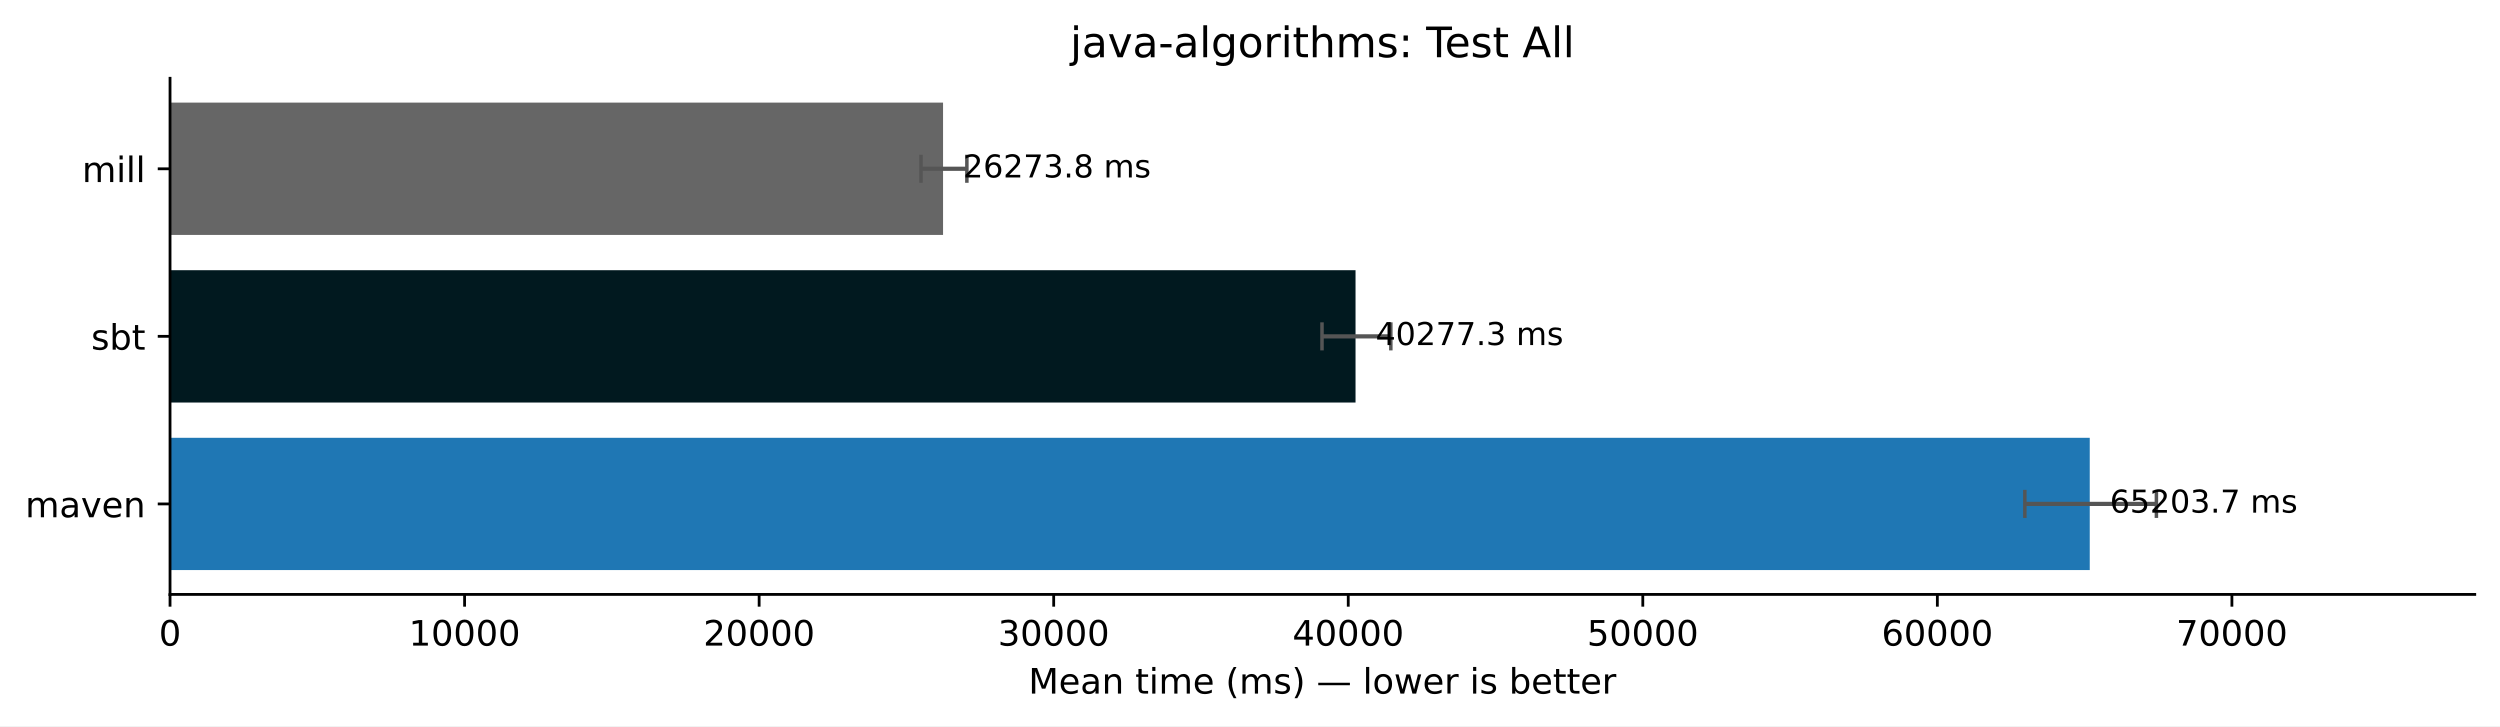
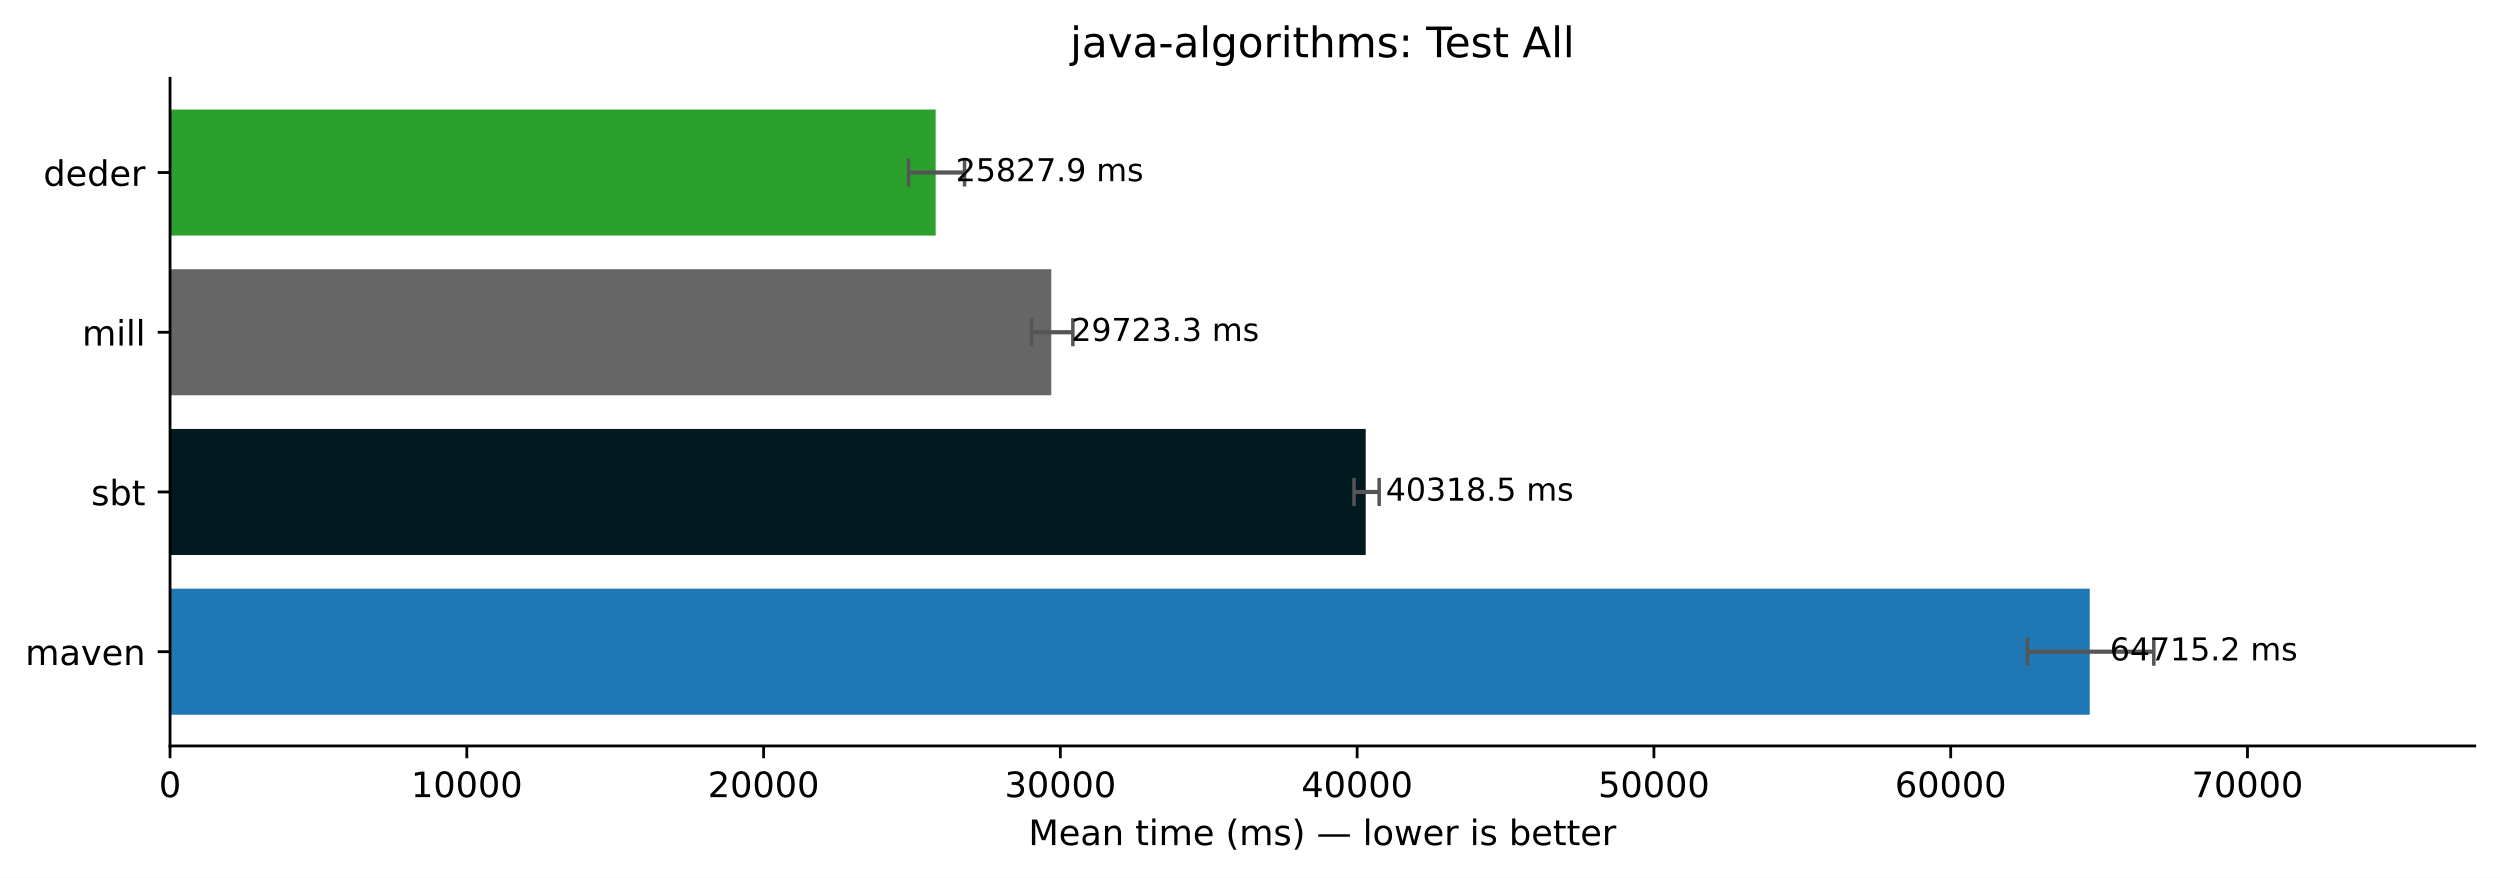
- <svg xmlns="http://www.w3.org/2000/svg" xmlns:xlink="http://www.w3.org/1999/xlink" width="712.788pt" height="207.034pt" viewBox="0 0 712.788 207.034" version="1.1">
+ <svg xmlns="http://www.w3.org/2000/svg" xmlns:xlink="http://www.w3.org/1999/xlink" width="712.788pt" height="250.234pt" viewBox="0 0 712.788 250.234" version="1.1">
  <defs>
    <style type="text/css">*{stroke-linejoin: round; stroke-linecap: butt}</style>
  </defs>
  <g id="figure_1">
    <g id="patch_1">
-       <path d="M 0 207.034  L 712.788 207.034  L 712.788 0  L 0 0  z " style="fill: #ffffff" />
+       <path d="M 0 250.234  L 712.788 250.234  L 712.788 0  L 0 0  z " style="fill: #ffffff" />
    </g>
    <g id="axes_1">
      <g id="patch_2">
-         <path d="M 48.478 169.478  L 705.588 169.478  L 705.588 22.318  L 48.478 22.318  z " style="fill: #ffffff" />
+         <path d="M 48.478 212.678  L 705.588 212.678  L 705.588 22.318  L 48.478 22.318  z " style="fill: #ffffff" />
      </g>
      <g id="patch_3">
-         <path d="M 48.478 162.789  L 596.07 162.789  L 596.07 124.566  L 48.478 124.566  z " clip-path="url(#pd117f812db)" style="fill: #1f77b4; stroke: #ffffff; stroke-width: 0.5; stroke-linejoin: miter" />
+         <path d="M 48.478 204.025  L 596.07 204.025  L 596.07 167.593  L 48.478 167.593  z " clip-path="url(#p3ae61c060e)" style="fill: #1f77b4; stroke: #ffffff; stroke-width: 0.5; stroke-linejoin: miter" />
      </g>
      <g id="patch_4">
-         <path d="M 48.478 115.01  L 386.733 115.01  L 386.733 76.786  L 48.478 76.786  z " clip-path="url(#pd117f812db)" style="fill: #01191f; stroke: #ffffff; stroke-width: 0.5; stroke-linejoin: miter" />
+         <path d="M 48.478 158.485  L 389.636 158.485  L 389.636 122.052  L 48.478 122.052  z " clip-path="url(#p3ae61c060e)" style="fill: #01191f; stroke: #ffffff; stroke-width: 0.5; stroke-linejoin: miter" />
      </g>
      <g id="patch_5">
-         <path d="M 48.478 67.231  L 269.129 67.231  L 269.129 29.007  L 48.478 29.007  z " clip-path="url(#pd117f812db)" style="fill: #666666; stroke: #ffffff; stroke-width: 0.5; stroke-linejoin: miter" />
+         <path d="M 48.478 112.944  L 299.984 112.944  L 299.984 76.512  L 48.478 76.512  z " clip-path="url(#p3ae61c060e)" style="fill: #666666; stroke: #ffffff; stroke-width: 0.5; stroke-linejoin: miter" />
+       </g>
+       <g id="patch_6">
+         <path d="M 48.478 67.403  L 267.023 67.403  L 267.023 30.971  L 48.478 30.971  z " clip-path="url(#p3ae61c060e)" style="fill: #2ca02c; stroke: #ffffff; stroke-width: 0.5; stroke-linejoin: miter" />
      </g>
      <g id="matplotlib.axis_1">
        <g id="xtick_1">
          <g id="line2d_1">
            <defs>
-               <path id="m9b225e14b3" d="M 0 0  L 0 3.5  " style="stroke: #000000; stroke-width: 0.8" />
+               <path id="m2c875710d2" d="M 0 0  L 0 3.5  " style="stroke: #000000; stroke-width: 0.8" />
            </defs>
            <g>
-               <use xlink:href="#m9b225e14b3" x="48.478" y="169.478" style="stroke: #000000; stroke-width: 0.8" />
+               <use xlink:href="#m2c875710d2" x="48.478" y="212.678" style="stroke: #000000; stroke-width: 0.8" />
            </g>
          </g>
          <g id="text_1">
-             <g transform="translate(45.29688 184.0766) scale(0.1 -0.1)">
+             <g transform="translate(45.29688 227.2766) scale(0.1 -0.1)">
              <defs>
                <path id="DejaVuSans-30" d="M 2034 4250  Q 1547 4250 1301 3770  Q 1056 3291 1056 2328  Q 1056 1369 1301 889  Q 1547 409 2034 409  Q 2525 409 2770 889  Q 3016 1369 3016 2328  Q 3016 3291 2770 3770  Q 2525 4250 2034 4250  z M 2034 4750  Q 2819 4750 3233 4129  Q 3647 3509 3647 2328  Q 3647 1150 3233 529  Q 2819 -91 2034 -91  Q 1250 -91 836 529  Q 422 1150 422 2328  Q 422 3509 836 4129  Q 1250 4750 2034 4750  z " transform="scale(0.015625)" />
              </defs>
              <use xlink:href="#DejaVuSans-30" />
            </g>
          </g>
        </g>
        <g id="xtick_2">
          <g id="line2d_2">
            <g>
-               <use xlink:href="#m9b225e14b3" x="132.46" y="169.478" style="stroke: #000000; stroke-width: 0.8" />
+               <use xlink:href="#m2c875710d2" x="133.094" y="212.678" style="stroke: #000000; stroke-width: 0.8" />
            </g>
          </g>
          <g id="text_2">
-             <g transform="translate(116.5535 184.0766) scale(0.1 -0.1)">
+             <g transform="translate(117.1875 227.2766) scale(0.1 -0.1)">
              <defs>
                <path id="DejaVuSans-31" d="M 794 531  L 1825 531  L 1825 4091  L 703 3866  L 703 4441  L 1819 4666  L 2450 4666  L 2450 531  L 3481 531  L 3481 0  L 794 0  L 794 531  z " transform="scale(0.015625)" />
              </defs>
              <use xlink:href="#DejaVuSans-31" />
              <use xlink:href="#DejaVuSans-30" transform="translate(63.62305 0)" />
              <use xlink:href="#DejaVuSans-30" transform="translate(127.2461 0)" />
              <use xlink:href="#DejaVuSans-30" transform="translate(190.8691 0)" />
              <use xlink:href="#DejaVuSans-30" transform="translate(254.4922 0)" />
            </g>
          </g>
        </g>
        <g id="xtick_3">
          <g id="line2d_3">
            <g>
-               <use xlink:href="#m9b225e14b3" x="216.441" y="169.478" style="stroke: #000000; stroke-width: 0.8" />
+               <use xlink:href="#m2c875710d2" x="217.709" y="212.678" style="stroke: #000000; stroke-width: 0.8" />
            </g>
          </g>
          <g id="text_3">
-             <g transform="translate(200.5351 184.0766) scale(0.1 -0.1)">
+             <g transform="translate(201.8031 227.2766) scale(0.1 -0.1)">
              <defs>
                <path id="DejaVuSans-32" d="M 1228 531  L 3431 531  L 3431 0  L 469 0  L 469 531  Q 828 903 1448 1529  Q 2069 2156 2228 2338  Q 2531 2678 2651 2914  Q 2772 3150 2772 3378  Q 2772 3750 2511 3984  Q 2250 4219 1831 4219  Q 1534 4219 1204 4116  Q 875 4013 500 3803  L 500 4441  Q 881 4594 1212 4672  Q 1544 4750 1819 4750  Q 2544 4750 2975 4387  Q 3406 4025 3406 3419  Q 3406 3131 3298 2873  Q 3191 2616 2906 2266  Q 2828 2175 2409 1742  Q 1991 1309 1228 531  z " transform="scale(0.015625)" />
              </defs>
              <use xlink:href="#DejaVuSans-32" />
              <use xlink:href="#DejaVuSans-30" transform="translate(63.62305 0)" />
              <use xlink:href="#DejaVuSans-30" transform="translate(127.2461 0)" />
              <use xlink:href="#DejaVuSans-30" transform="translate(190.8691 0)" />
              <use xlink:href="#DejaVuSans-30" transform="translate(254.4922 0)" />
            </g>
          </g>
        </g>
        <g id="xtick_4">
          <g id="line2d_4">
            <g>
-               <use xlink:href="#m9b225e14b3" x="300.423" y="169.478" style="stroke: #000000; stroke-width: 0.8" />
+               <use xlink:href="#m2c875710d2" x="302.325" y="212.678" style="stroke: #000000; stroke-width: 0.8" />
            </g>
          </g>
          <g id="text_4">
-             <g transform="translate(284.5168 184.0766) scale(0.1 -0.1)">
+             <g transform="translate(286.4188 227.2766) scale(0.1 -0.1)">
              <defs>
                <path id="DejaVuSans-33" d="M 2597 2516  Q 3050 2419 3304 2112  Q 3559 1806 3559 1356  Q 3559 666 3084 287  Q 2609 -91 1734 -91  Q 1441 -91 1130 -33  Q 819 25 488 141  L 488 750  Q 750 597 1062 519  Q 1375 441 1716 441  Q 2309 441 2620 675  Q 2931 909 2931 1356  Q 2931 1769 2642 2001  Q 2353 2234 1838 2234  L 1294 2234  L 1294 2753  L 1863 2753  Q 2328 2753 2575 2939  Q 2822 3125 2822 3475  Q 2822 3834 2567 4026  Q 2313 4219 1838 4219  Q 1578 4219 1281 4162  Q 984 4106 628 3988  L 628 4550  Q 988 4650 1302 4700  Q 1616 4750 1894 4750  Q 2613 4750 3031 4423  Q 3450 4097 3450 3541  Q 3450 3153 3228 2886  Q 3006 2619 2597 2516  z " transform="scale(0.015625)" />
              </defs>
              <use xlink:href="#DejaVuSans-33" />
              <use xlink:href="#DejaVuSans-30" transform="translate(63.62305 0)" />
              <use xlink:href="#DejaVuSans-30" transform="translate(127.2461 0)" />
              <use xlink:href="#DejaVuSans-30" transform="translate(190.8691 0)" />
              <use xlink:href="#DejaVuSans-30" transform="translate(254.4922 0)" />
            </g>
          </g>
        </g>
        <g id="xtick_5">
          <g id="line2d_5">
            <g>
-               <use xlink:href="#m9b225e14b3" x="384.405" y="169.478" style="stroke: #000000; stroke-width: 0.8" />
+               <use xlink:href="#m2c875710d2" x="386.941" y="212.678" style="stroke: #000000; stroke-width: 0.8" />
            </g>
          </g>
          <g id="text_5">
-             <g transform="translate(368.4984 184.0766) scale(0.1 -0.1)">
+             <g transform="translate(371.0344 227.2766) scale(0.1 -0.1)">
              <defs>
                <path id="DejaVuSans-34" d="M 2419 4116  L 825 1625  L 2419 1625  L 2419 4116  z M 2253 4666  L 3047 4666  L 3047 1625  L 3713 1625  L 3713 1100  L 3047 1100  L 3047 0  L 2419 0  L 2419 1100  L 313 1100  L 313 1709  L 2253 4666  z " transform="scale(0.015625)" />
              </defs>
              <use xlink:href="#DejaVuSans-34" />
              <use xlink:href="#DejaVuSans-30" transform="translate(63.62305 0)" />
              <use xlink:href="#DejaVuSans-30" transform="translate(127.2461 0)" />
              <use xlink:href="#DejaVuSans-30" transform="translate(190.8691 0)" />
              <use xlink:href="#DejaVuSans-30" transform="translate(254.4922 0)" />
            </g>
          </g>
        </g>
        <g id="xtick_6">
          <g id="line2d_6">
            <g>
-               <use xlink:href="#m9b225e14b3" x="468.386" y="169.478" style="stroke: #000000; stroke-width: 0.8" />
+               <use xlink:href="#m2c875710d2" x="471.556" y="212.678" style="stroke: #000000; stroke-width: 0.8" />
            </g>
          </g>
          <g id="text_6">
-             <g transform="translate(452.48 184.0766) scale(0.1 -0.1)">
+             <g transform="translate(455.6501 227.2766) scale(0.1 -0.1)">
              <defs>
                <path id="DejaVuSans-35" d="M 691 4666  L 3169 4666  L 3169 4134  L 1269 4134  L 1269 2991  Q 1406 3038 1543 3061  Q 1681 3084 1819 3084  Q 2600 3084 3056 2656  Q 3513 2228 3513 1497  Q 3513 744 3044 326  Q 2575 -91 1722 -91  Q 1428 -91 1123 -41  Q 819 9 494 109  L 494 744  Q 775 591 1075 516  Q 1375 441 1709 441  Q 2250 441 2565 725  Q 2881 1009 2881 1497  Q 2881 1984 2565 2268  Q 2250 2553 1709 2553  Q 1456 2553 1204 2497  Q 953 2441 691 2322  L 691 4666  z " transform="scale(0.015625)" />
              </defs>
              <use xlink:href="#DejaVuSans-35" />
              <use xlink:href="#DejaVuSans-30" transform="translate(63.62305 0)" />
              <use xlink:href="#DejaVuSans-30" transform="translate(127.2461 0)" />
              <use xlink:href="#DejaVuSans-30" transform="translate(190.8691 0)" />
              <use xlink:href="#DejaVuSans-30" transform="translate(254.4922 0)" />
            </g>
          </g>
        </g>
        <g id="xtick_7">
          <g id="line2d_7">
            <g>
-               <use xlink:href="#m9b225e14b3" x="552.368" y="169.478" style="stroke: #000000; stroke-width: 0.8" />
+               <use xlink:href="#m2c875710d2" x="556.172" y="212.678" style="stroke: #000000; stroke-width: 0.8" />
            </g>
          </g>
          <g id="text_7">
-             <g transform="translate(536.4616 184.0766) scale(0.1 -0.1)">
+             <g transform="translate(540.2657 227.2766) scale(0.1 -0.1)">
              <defs>
                <path id="DejaVuSans-36" d="M 2113 2584  Q 1688 2584 1439 2293  Q 1191 2003 1191 1497  Q 1191 994 1439 701  Q 1688 409 2113 409  Q 2538 409 2786 701  Q 3034 994 3034 1497  Q 3034 2003 2786 2293  Q 2538 2584 2113 2584  z M 3366 4563  L 3366 3988  Q 3128 4100 2886 4159  Q 2644 4219 2406 4219  Q 1781 4219 1451 3797  Q 1122 3375 1075 2522  Q 1259 2794 1537 2939  Q 1816 3084 2150 3084  Q 2853 3084 3261 2657  Q 3669 2231 3669 1497  Q 3669 778 3244 343  Q 2819 -91 2113 -91  Q 1303 -91 875 529  Q 447 1150 447 2328  Q 447 3434 972 4092  Q 1497 4750 2381 4750  Q 2619 4750 2861 4703  Q 3103 4656 3366 4563  z " transform="scale(0.015625)" />
              </defs>
              <use xlink:href="#DejaVuSans-36" />
              <use xlink:href="#DejaVuSans-30" transform="translate(63.62305 0)" />
              <use xlink:href="#DejaVuSans-30" transform="translate(127.2461 0)" />
              <use xlink:href="#DejaVuSans-30" transform="translate(190.8691 0)" />
              <use xlink:href="#DejaVuSans-30" transform="translate(254.4922 0)" />
            </g>
          </g>
        </g>
        <g id="xtick_8">
          <g id="line2d_8">
            <g>
-               <use xlink:href="#m9b225e14b3" x="636.35" y="169.478" style="stroke: #000000; stroke-width: 0.8" />
+               <use xlink:href="#m2c875710d2" x="640.788" y="212.678" style="stroke: #000000; stroke-width: 0.8" />
            </g>
          </g>
          <g id="text_8">
-             <g transform="translate(620.4433 184.0766) scale(0.1 -0.1)">
+             <g transform="translate(624.8813 227.2766) scale(0.1 -0.1)">
              <defs>
                <path id="DejaVuSans-37" d="M 525 4666  L 3525 4666  L 3525 4397  L 1831 0  L 1172 0  L 2766 4134  L 525 4134  L 525 4666  z " transform="scale(0.015625)" />
              </defs>
              <use xlink:href="#DejaVuSans-37" />
              <use xlink:href="#DejaVuSans-30" transform="translate(63.62305 0)" />
              <use xlink:href="#DejaVuSans-30" transform="translate(127.2461 0)" />
              <use xlink:href="#DejaVuSans-30" transform="translate(190.8691 0)" />
              <use xlink:href="#DejaVuSans-30" transform="translate(254.4922 0)" />
            </g>
          </g>
        </g>
        <g id="text_9">
-           <g transform="translate(293.2362 197.7547) scale(0.1 -0.1)">
+           <g transform="translate(293.2362 240.9547) scale(0.1 -0.1)">
            <defs>
              <path id="DejaVuSans-4d" d="M 628 4666  L 1569 4666  L 2759 1491  L 3956 4666  L 4897 4666  L 4897 0  L 4281 0  L 4281 4097  L 3078 897  L 2444 897  L 1241 4097  L 1241 0  L 628 0  L 628 4666  z " transform="scale(0.015625)" />
              <path id="DejaVuSans-65" d="M 3597 1894  L 3597 1613  L 953 1613  Q 991 1019 1311 708  Q 1631 397 2203 397  Q 2534 397 2845 478  Q 3156 559 3463 722  L 3463 178  Q 3153 47 2828 -22  Q 2503 -91 2169 -91  Q 1331 -91 842 396  Q 353 884 353 1716  Q 353 2575 817 3079  Q 1281 3584 2069 3584  Q 2775 3584 3186 3129  Q 3597 2675 3597 1894  z M 3022 2063  Q 3016 2534 2758 2815  Q 2500 3097 2075 3097  Q 1594 3097 1305 2825  Q 1016 2553 972 2059  L 3022 2063  z " transform="scale(0.015625)" />
              <path id="DejaVuSans-61" d="M 2194 1759  Q 1497 1759 1228 1600  Q 959 1441 959 1056  Q 959 750 1161 570  Q 1363 391 1709 391  Q 2188 391 2477 730  Q 2766 1069 2766 1631  L 2766 1759  L 2194 1759  z M 3341 1997  L 3341 0  L 2766 0  L 2766 531  Q 2569 213 2275 61  Q 1981 -91 1556 -91  Q 1019 -91 701 211  Q 384 513 384 1019  Q 384 1609 779 1909  Q 1175 2209 1959 2209  L 2766 2209  L 2766 2266  Q 2766 2663 2505 2880  Q 2244 3097 1772 3097  Q 1472 3097 1187 3025  Q 903 2953 641 2809  L 641 3341  Q 956 3463 1253 3523  Q 1550 3584 1831 3584  Q 2591 3584 2966 3190  Q 3341 2797 3341 1997  z " transform="scale(0.015625)" />
              <path id="DejaVuSans-6e" d="M 3513 2113  L 3513 0  L 2938 0  L 2938 2094  Q 2938 2591 2744 2837  Q 2550 3084 2163 3084  Q 1697 3084 1428 2787  Q 1159 2491 1159 1978  L 1159 0  L 581 0  L 581 3500  L 1159 3500  L 1159 2956  Q 1366 3272 1645 3428  Q 1925 3584 2291 3584  Q 2894 3584 3203 3211  Q 3513 2838 3513 2113  z " transform="scale(0.015625)" />
              <path id="DejaVuSans-20" transform="scale(0.015625)" />
              <path id="DejaVuSans-74" d="M 1172 4494  L 1172 3500  L 2356 3500  L 2356 3053  L 1172 3053  L 1172 1153  Q 1172 725 1289 603  Q 1406 481 1766 481  L 2356 481  L 2356 0  L 1766 0  Q 1100 0 847 248  Q 594 497 594 1153  L 594 3053  L 172 3053  L 172 3500  L 594 3500  L 594 4494  L 1172 4494  z " transform="scale(0.015625)" />
              <path id="DejaVuSans-69" d="M 603 3500  L 1178 3500  L 1178 0  L 603 0  L 603 3500  z M 603 4863  L 1178 4863  L 1178 4134  L 603 4134  L 603 4863  z " transform="scale(0.015625)" />
              <path id="DejaVuSans-6d" d="M 3328 2828  Q 3544 3216 3844 3400  Q 4144 3584 4550 3584  Q 5097 3584 5394 3201  Q 5691 2819 5691 2113  L 5691 0  L 5113 0  L 5113 2094  Q 5113 2597 4934 2840  Q 4756 3084 4391 3084  Q 3944 3084 3684 2787  Q 3425 2491 3425 1978  L 3425 0  L 2847 0  L 2847 2094  Q 2847 2600 2669 2842  Q 2491 3084 2119 3084  Q 1678 3084 1418 2786  Q 1159 2488 1159 1978  L 1159 0  L 581 0  L 581 3500  L 1159 3500  L 1159 2956  Q 1356 3278 1631 3431  Q 1906 3584 2284 3584  Q 2666 3584 2933 3390  Q 3200 3197 3328 2828  z " transform="scale(0.015625)" />
              <path id="DejaVuSans-28" d="M 1984 4856  Q 1566 4138 1362 3434  Q 1159 2731 1159 2009  Q 1159 1288 1364 580  Q 1569 -128 1984 -844  L 1484 -844  Q 1016 -109 783 600  Q 550 1309 550 2009  Q 550 2706 781 3412  Q 1013 4119 1484 4856  L 1984 4856  z " transform="scale(0.015625)" />
              <path id="DejaVuSans-73" d="M 2834 3397  L 2834 2853  Q 2591 2978 2328 3040  Q 2066 3103 1784 3103  Q 1356 3103 1142 2972  Q 928 2841 928 2578  Q 928 2378 1081 2264  Q 1234 2150 1697 2047  L 1894 2003  Q 2506 1872 2764 1633  Q 3022 1394 3022 966  Q 3022 478 2636 193  Q 2250 -91 1575 -91  Q 1294 -91 989 -36  Q 684 19 347 128  L 347 722  Q 666 556 975 473  Q 1284 391 1588 391  Q 1994 391 2212 530  Q 2431 669 2431 922  Q 2431 1156 2273 1281  Q 2116 1406 1581 1522  L 1381 1569  Q 847 1681 609 1914  Q 372 2147 372 2553  Q 372 3047 722 3315  Q 1072 3584 1716 3584  Q 2034 3584 2315 3537  Q 2597 3491 2834 3397  z " transform="scale(0.015625)" />
              <path id="DejaVuSans-29" d="M 513 4856  L 1013 4856  Q 1481 4119 1714 3412  Q 1947 2706 1947 2009  Q 1947 1309 1714 600  Q 1481 -109 1013 -844  L 513 -844  Q 928 -128 1133 580  Q 1338 1288 1338 2009  Q 1338 2731 1133 3434  Q 928 4138 513 4856  z " transform="scale(0.015625)" />
              <path id="DejaVuSans-2014" d="M 313 1978  L 6088 1978  L 6088 1528  L 313 1528  L 313 1978  z " transform="scale(0.015625)" />
              <path id="DejaVuSans-6c" d="M 603 4863  L 1178 4863  L 1178 0  L 603 0  L 603 4863  z " transform="scale(0.015625)" />
              <path id="DejaVuSans-6f" d="M 1959 3097  Q 1497 3097 1228 2736  Q 959 2375 959 1747  Q 959 1119 1226 758  Q 1494 397 1959 397  Q 2419 397 2687 759  Q 2956 1122 2956 1747  Q 2956 2369 2687 2733  Q 2419 3097 1959 3097  z M 1959 3584  Q 2709 3584 3137 3096  Q 3566 2609 3566 1747  Q 3566 888 3137 398  Q 2709 -91 1959 -91  Q 1206 -91 779 398  Q 353 888 353 1747  Q 353 2609 779 3096  Q 1206 3584 1959 3584  z " transform="scale(0.015625)" />
              <path id="DejaVuSans-77" d="M 269 3500  L 844 3500  L 1563 769  L 2278 3500  L 2956 3500  L 3675 769  L 4391 3500  L 4966 3500  L 4050 0  L 3372 0  L 2619 2869  L 1863 0  L 1184 0  L 269 3500  z " transform="scale(0.015625)" />
              <path id="DejaVuSans-72" d="M 2631 2963  Q 2534 3019 2420 3045  Q 2306 3072 2169 3072  Q 1681 3072 1420 2755  Q 1159 2438 1159 1844  L 1159 0  L 581 0  L 581 3500  L 1159 3500  L 1159 2956  Q 1341 3275 1631 3429  Q 1922 3584 2338 3584  Q 2397 3584 2469 3576  Q 2541 3569 2628 3553  L 2631 2963  z " transform="scale(0.015625)" />
              <path id="DejaVuSans-62" d="M 3116 1747  Q 3116 2381 2855 2742  Q 2594 3103 2138 3103  Q 1681 3103 1420 2742  Q 1159 2381 1159 1747  Q 1159 1113 1420 752  Q 1681 391 2138 391  Q 2594 391 2855 752  Q 3116 1113 3116 1747  z M 1159 2969  Q 1341 3281 1617 3432  Q 1894 3584 2278 3584  Q 2916 3584 3314 3078  Q 3713 2572 3713 1747  Q 3713 922 3314 415  Q 2916 -91 2278 -91  Q 1894 -91 1617 61  Q 1341 213 1159 525  L 1159 0  L 581 0  L 581 4863  L 1159 4863  L 1159 2969  z " transform="scale(0.015625)" />
            </defs>
            <use xlink:href="#DejaVuSans-4d" />
            <use xlink:href="#DejaVuSans-65" transform="translate(86.2793 0)" />
            <use xlink:href="#DejaVuSans-61" transform="translate(147.8027 0)" />
            <use xlink:href="#DejaVuSans-6e" transform="translate(209.082 0)" />
            <use xlink:href="#DejaVuSans-20" transform="translate(272.4609 0)" />
            <use xlink:href="#DejaVuSans-74" transform="translate(304.248 0)" />
            <use xlink:href="#DejaVuSans-69" transform="translate(343.457 0)" />
            <use xlink:href="#DejaVuSans-6d" transform="translate(371.2402 0)" />
            <use xlink:href="#DejaVuSans-65" transform="translate(468.6523 0)" />
            <use xlink:href="#DejaVuSans-20" transform="translate(530.1758 0)" />
            <use xlink:href="#DejaVuSans-28" transform="translate(561.9629 0)" />
            <use xlink:href="#DejaVuSans-6d" transform="translate(600.9766 0)" />
            <use xlink:href="#DejaVuSans-73" transform="translate(698.3887 0)" />
            <use xlink:href="#DejaVuSans-29" transform="translate(750.4883 0)" />
            <use xlink:href="#DejaVuSans-20" transform="translate(789.502 0)" />
            <use xlink:href="#DejaVuSans-2014" transform="translate(821.2891 0)" />
            <use xlink:href="#DejaVuSans-20" transform="translate(921.2891 0)" />
            <use xlink:href="#DejaVuSans-6c" transform="translate(953.0762 0)" />
            <use xlink:href="#DejaVuSans-6f" transform="translate(980.8594 0)" />
            <use xlink:href="#DejaVuSans-77" transform="translate(1042.041 0)" />
            <use xlink:href="#DejaVuSans-65" transform="translate(1123.828 0)" />
            <use xlink:href="#DejaVuSans-72" transform="translate(1185.352 0)" />
            <use xlink:href="#DejaVuSans-20" transform="translate(1226.465 0)" />
            <use xlink:href="#DejaVuSans-69" transform="translate(1258.252 0)" />
            <use xlink:href="#DejaVuSans-73" transform="translate(1286.035 0)" />
            <use xlink:href="#DejaVuSans-20" transform="translate(1338.135 0)" />
            <use xlink:href="#DejaVuSans-62" transform="translate(1369.922 0)" />
            <use xlink:href="#DejaVuSans-65" transform="translate(1433.398 0)" />
            <use xlink:href="#DejaVuSans-74" transform="translate(1494.922 0)" />
            <use xlink:href="#DejaVuSans-74" transform="translate(1534.131 0)" />
            <use xlink:href="#DejaVuSans-65" transform="translate(1573.34 0)" />
            <use xlink:href="#DejaVuSans-72" transform="translate(1634.863 0)" />
          </g>
        </g>
      </g>
      <g id="matplotlib.axis_2">
        <g id="ytick_1">
          <g id="line2d_9">
            <defs>
-               <path id="m02eed9beb2" d="M 0 0  L -3.5 0  " style="stroke: #000000; stroke-width: 0.8" />
+               <path id="mc99d37d5e5" d="M 0 0  L -3.5 0  " style="stroke: #000000; stroke-width: 0.8" />
            </defs>
            <g>
-               <use xlink:href="#m02eed9beb2" x="48.478" y="143.677" style="stroke: #000000; stroke-width: 0.8" />
+               <use xlink:href="#mc99d37d5e5" x="48.478" y="185.809" style="stroke: #000000; stroke-width: 0.8" />
            </g>
          </g>
          <g id="text_10">
-             <g transform="translate(7.2 147.4766) scale(0.1 -0.1)">
+             <g transform="translate(7.2 189.6083) scale(0.1 -0.1)">
              <defs>
                <path id="DejaVuSans-76" d="M 191 3500  L 800 3500  L 1894 563  L 2988 3500  L 3597 3500  L 2284 0  L 1503 0  L 191 3500  z " transform="scale(0.015625)" />
              </defs>
              <use xlink:href="#DejaVuSans-6d" />
              <use xlink:href="#DejaVuSans-61" transform="translate(97.41211 0)" />
              <use xlink:href="#DejaVuSans-76" transform="translate(158.6914 0)" />
              <use xlink:href="#DejaVuSans-65" transform="translate(217.8711 0)" />
              <use xlink:href="#DejaVuSans-6e" transform="translate(279.3945 0)" />
            </g>
          </g>
        </g>
        <g id="ytick_2">
          <g id="line2d_10">
            <g>
-               <use xlink:href="#m02eed9beb2" x="48.478" y="95.898" style="stroke: #000000; stroke-width: 0.8" />
+               <use xlink:href="#mc99d37d5e5" x="48.478" y="140.268" style="stroke: #000000; stroke-width: 0.8" />
            </g>
          </g>
          <g id="text_11">
-             <g transform="translate(26 99.69734) scale(0.1 -0.1)">
+             <g transform="translate(26 144.0677) scale(0.1 -0.1)">
              <use xlink:href="#DejaVuSans-73" />
              <use xlink:href="#DejaVuSans-62" transform="translate(52.09961 0)" />
              <use xlink:href="#DejaVuSans-74" transform="translate(115.5762 0)" />
            </g>
          </g>
        </g>
        <g id="ytick_3">
          <g id="line2d_11">
            <g>
-               <use xlink:href="#m02eed9beb2" x="48.478" y="48.119" style="stroke: #000000; stroke-width: 0.8" />
+               <use xlink:href="#mc99d37d5e5" x="48.478" y="94.728" style="stroke: #000000; stroke-width: 0.8" />
            </g>
          </g>
          <g id="text_12">
-             <g transform="translate(23.40312 51.91812) scale(0.1 -0.1)">
+             <g transform="translate(23.40312 98.52701) scale(0.1 -0.1)">
              <use xlink:href="#DejaVuSans-6d" />
              <use xlink:href="#DejaVuSans-69" transform="translate(97.41211 0)" />
              <use xlink:href="#DejaVuSans-6c" transform="translate(125.1953 0)" />
              <use xlink:href="#DejaVuSans-6c" transform="translate(152.9785 0)" />
            </g>
          </g>
        </g>
+         <g id="ytick_4">
+           <g id="line2d_12">
+             <g>
+               <use xlink:href="#mc99d37d5e5" x="48.478" y="49.187" style="stroke: #000000; stroke-width: 0.8" />
+             </g>
+           </g>
+           <g id="text_13">
+             <g transform="translate(12.36406 52.98634) scale(0.1 -0.1)">
+               <defs>
+                 <path id="DejaVuSans-64" d="M 2906 2969  L 2906 4863  L 3481 4863  L 3481 0  L 2906 0  L 2906 525  Q 2725 213 2448 61  Q 2172 -91 1784 -91  Q 1150 -91 751 415  Q 353 922 353 1747  Q 353 2572 751 3078  Q 1150 3584 1784 3584  Q 2172 3584 2448 3432  Q 2725 3281 2906 2969  z M 947 1747  Q 947 1113 1208 752  Q 1469 391 1925 391  Q 2381 391 2643 752  Q 2906 1113 2906 1747  Q 2906 2381 2643 2742  Q 2381 3103 1925 3103  Q 1469 3103 1208 2742  Q 947 2381 947 1747  z " transform="scale(0.015625)" />
+               </defs>
+               <use xlink:href="#DejaVuSans-64" />
+               <use xlink:href="#DejaVuSans-65" transform="translate(63.47656 0)" />
+               <use xlink:href="#DejaVuSans-64" transform="translate(125 0)" />
+               <use xlink:href="#DejaVuSans-65" transform="translate(188.4766 0)" />
+               <use xlink:href="#DejaVuSans-72" transform="translate(250 0)" />
+             </g>
+           </g>
+         </g>
      </g>
      <g id="LineCollection_1">
-         <path d="M 577.317 143.677  L 614.823 143.677  " clip-path="url(#pd117f812db)" style="fill: none; stroke: #555555; stroke-width: 1.2" />
-         <path d="M 376.921 95.898  L 396.545 95.898  " clip-path="url(#pd117f812db)" style="fill: none; stroke: #555555; stroke-width: 1.2" />
-         <path d="M 262.588 48.119  L 275.67 48.119  " clip-path="url(#pd117f812db)" style="fill: none; stroke: #555555; stroke-width: 1.2" />
-       </g>
-       <g id="line2d_12">
+         <path d="M 578.061 185.809  L 614.079 185.809  " clip-path="url(#p3ae61c060e)" style="fill: none; stroke: #555555; stroke-width: 1.2" />
+         <path d="M 386.052 140.268  L 393.22 140.268  " clip-path="url(#p3ae61c060e)" style="fill: none; stroke: #555555; stroke-width: 1.2" />
+         <path d="M 294.08 94.728  L 305.888 94.728  " clip-path="url(#p3ae61c060e)" style="fill: none; stroke: #555555; stroke-width: 1.2" />
+         <path d="M 259.042 49.187  L 275.004 49.187  " clip-path="url(#p3ae61c060e)" style="fill: none; stroke: #555555; stroke-width: 1.2" />
+       </g>
+       <g id="line2d_13">
        <defs>
-           <path id="m4c3221b133" d="M 0 4  L 0 -4  " style="stroke: #555555" />
+           <path id="m9442686610" d="M 0 4  L 0 -4  " style="stroke: #555555" />
        </defs>
-         <g clip-path="url(#pd117f812db)">
-           <use xlink:href="#m4c3221b133" x="577.317" y="143.677" style="fill: #1f77b4; stroke: #555555" />
-           <use xlink:href="#m4c3221b133" x="376.921" y="95.898" style="fill: #1f77b4; stroke: #555555" />
-           <use xlink:href="#m4c3221b133" x="262.588" y="48.119" style="fill: #1f77b4; stroke: #555555" />
-         </g>
-       </g>
-       <g id="line2d_13">
-         <g clip-path="url(#pd117f812db)">
-           <use xlink:href="#m4c3221b133" x="614.823" y="143.677" style="fill: #1f77b4; stroke: #555555" />
-           <use xlink:href="#m4c3221b133" x="396.545" y="95.898" style="fill: #1f77b4; stroke: #555555" />
-           <use xlink:href="#m4c3221b133" x="275.67" y="48.119" style="fill: #1f77b4; stroke: #555555" />
-         </g>
-       </g>
-       <g id="patch_6">
-         <path d="M 48.478 169.478  L 48.478 22.318  " style="fill: none; stroke: #000000; stroke-width: 0.8; stroke-linejoin: miter; stroke-linecap: square" />
+         <g clip-path="url(#p3ae61c060e)">
+           <use xlink:href="#m9442686610" x="578.061" y="185.809" style="fill: #1f77b4; stroke: #555555" />
+           <use xlink:href="#m9442686610" x="386.052" y="140.268" style="fill: #1f77b4; stroke: #555555" />
+           <use xlink:href="#m9442686610" x="294.08" y="94.728" style="fill: #1f77b4; stroke: #555555" />
+           <use xlink:href="#m9442686610" x="259.042" y="49.187" style="fill: #1f77b4; stroke: #555555" />
+         </g>
+       </g>
+       <g id="line2d_14">
+         <g clip-path="url(#p3ae61c060e)">
+           <use xlink:href="#m9442686610" x="614.079" y="185.809" style="fill: #1f77b4; stroke: #555555" />
+           <use xlink:href="#m9442686610" x="393.22" y="140.268" style="fill: #1f77b4; stroke: #555555" />
+           <use xlink:href="#m9442686610" x="305.888" y="94.728" style="fill: #1f77b4; stroke: #555555" />
+           <use xlink:href="#m9442686610" x="275.004" y="49.187" style="fill: #1f77b4; stroke: #555555" />
+         </g>
      </g>
      <g id="patch_7">
-         <path d="M 48.478 169.478  L 705.588 169.478  " style="fill: none; stroke: #000000; stroke-width: 0.8; stroke-linejoin: miter; stroke-linecap: square" />
-       </g>
-       <g id="text_13">
-         <g transform="translate(601.5457 146.1608) scale(0.09 -0.09)">
+         <path d="M 48.478 212.678  L 48.478 22.318  " style="fill: none; stroke: #000000; stroke-width: 0.8; stroke-linejoin: miter; stroke-linecap: square" />
+       </g>
+       <g id="patch_8">
+         <path d="M 48.478 212.678  L 705.588 212.678  " style="fill: none; stroke: #000000; stroke-width: 0.8; stroke-linejoin: miter; stroke-linecap: square" />
+       </g>
+       <g id="text_14">
+         <g transform="translate(601.5457 188.2926) scale(0.09 -0.09)">
          <defs>
            <path id="DejaVuSans-2e" d="M 684 794  L 1344 794  L 1344 0  L 684 0  L 684 794  z " transform="scale(0.015625)" />
          </defs>
          <use xlink:href="#DejaVuSans-36" />
-           <use xlink:href="#DejaVuSans-35" transform="translate(63.62305 0)" />
-           <use xlink:href="#DejaVuSans-32" transform="translate(127.2461 0)" />
-           <use xlink:href="#DejaVuSans-30" transform="translate(190.8691 0)" />
-           <use xlink:href="#DejaVuSans-33" transform="translate(254.4922 0)" />
+           <use xlink:href="#DejaVuSans-34" transform="translate(63.62305 0)" />
+           <use xlink:href="#DejaVuSans-37" transform="translate(127.2461 0)" />
+           <use xlink:href="#DejaVuSans-31" transform="translate(190.8691 0)" />
+           <use xlink:href="#DejaVuSans-35" transform="translate(254.4922 0)" />
          <use xlink:href="#DejaVuSans-2e" transform="translate(318.1152 0)" />
-           <use xlink:href="#DejaVuSans-37" transform="translate(349.9023 0)" />
+           <use xlink:href="#DejaVuSans-32" transform="translate(349.9023 0)" />
          <use xlink:href="#DejaVuSans-20" transform="translate(413.5254 0)" />
          <use xlink:href="#DejaVuSans-6d" transform="translate(445.3125 0)" />
          <use xlink:href="#DejaVuSans-73" transform="translate(542.7246 0)" />
        </g>
      </g>
-       <g id="text_14">
-         <g transform="translate(392.209 98.38156) scale(0.09 -0.09)">
+       <g id="text_15">
+         <g transform="translate(395.112 142.7519) scale(0.09 -0.09)">
+           <defs>
+             <path id="DejaVuSans-38" d="M 2034 2216  Q 1584 2216 1326 1975  Q 1069 1734 1069 1313  Q 1069 891 1326 650  Q 1584 409 2034 409  Q 2484 409 2743 651  Q 3003 894 3003 1313  Q 3003 1734 2745 1975  Q 2488 2216 2034 2216  z M 1403 2484  Q 997 2584 770 2862  Q 544 3141 544 3541  Q 544 4100 942 4425  Q 1341 4750 2034 4750  Q 2731 4750 3128 4425  Q 3525 4100 3525 3541  Q 3525 3141 3298 2862  Q 3072 2584 2669 2484  Q 3125 2378 3379 2068  Q 3634 1759 3634 1313  Q 3634 634 3220 271  Q 2806 -91 2034 -91  Q 1263 -91 848 271  Q 434 634 434 1313  Q 434 1759 690 2068  Q 947 2378 1403 2484  z M 1172 3481  Q 1172 3119 1398 2916  Q 1625 2713 2034 2713  Q 2441 2713 2670 2916  Q 2900 3119 2900 3481  Q 2900 3844 2670 4047  Q 2441 4250 2034 4250  Q 1625 4250 1398 4047  Q 1172 3844 1172 3481  z " transform="scale(0.015625)" />
+           </defs>
          <use xlink:href="#DejaVuSans-34" />
          <use xlink:href="#DejaVuSans-30" transform="translate(63.62305 0)" />
-           <use xlink:href="#DejaVuSans-32" transform="translate(127.2461 0)" />
-           <use xlink:href="#DejaVuSans-37" transform="translate(190.8691 0)" />
-           <use xlink:href="#DejaVuSans-37" transform="translate(254.4922 0)" />
+           <use xlink:href="#DejaVuSans-33" transform="translate(127.2461 0)" />
+           <use xlink:href="#DejaVuSans-31" transform="translate(190.8691 0)" />
+           <use xlink:href="#DejaVuSans-38" transform="translate(254.4922 0)" />
+           <use xlink:href="#DejaVuSans-2e" transform="translate(318.1152 0)" />
+           <use xlink:href="#DejaVuSans-35" transform="translate(349.9023 0)" />
+           <use xlink:href="#DejaVuSans-20" transform="translate(413.5254 0)" />
+           <use xlink:href="#DejaVuSans-6d" transform="translate(445.3125 0)" />
+           <use xlink:href="#DejaVuSans-73" transform="translate(542.7246 0)" />
+         </g>
+       </g>
+       <g id="text_16">
+         <g transform="translate(305.4599 97.21123) scale(0.09 -0.09)">
+           <defs>
+             <path id="DejaVuSans-39" d="M 703 97  L 703 672  Q 941 559 1184 500  Q 1428 441 1663 441  Q 2288 441 2617 861  Q 2947 1281 2994 2138  Q 2813 1869 2534 1725  Q 2256 1581 1919 1581  Q 1219 1581 811 2004  Q 403 2428 403 3163  Q 403 3881 828 4315  Q 1253 4750 1959 4750  Q 2769 4750 3195 4129  Q 3622 3509 3622 2328  Q 3622 1225 3098 567  Q 2575 -91 1691 -91  Q 1453 -91 1209 -44  Q 966 3 703 97  z M 1959 2075  Q 2384 2075 2632 2365  Q 2881 2656 2881 3163  Q 2881 3666 2632 3958  Q 2384 4250 1959 4250  Q 1534 4250 1286 3958  Q 1038 3666 1038 3163  Q 1038 2656 1286 2365  Q 1534 2075 1959 2075  z " transform="scale(0.015625)" />
+           </defs>
+           <use xlink:href="#DejaVuSans-32" />
+           <use xlink:href="#DejaVuSans-39" transform="translate(63.62305 0)" />
+           <use xlink:href="#DejaVuSans-37" transform="translate(127.2461 0)" />
+           <use xlink:href="#DejaVuSans-32" transform="translate(190.8691 0)" />
+           <use xlink:href="#DejaVuSans-33" transform="translate(254.4922 0)" />
          <use xlink:href="#DejaVuSans-2e" transform="translate(318.1152 0)" />
          <use xlink:href="#DejaVuSans-33" transform="translate(349.9023 0)" />
          <use xlink:href="#DejaVuSans-20" transform="translate(413.5254 0)" />
          <use xlink:href="#DejaVuSans-6d" transform="translate(445.3125 0)" />
          <use xlink:href="#DejaVuSans-73" transform="translate(542.7246 0)" />
        </g>
      </g>
-       <g id="text_15">
-         <g transform="translate(274.6053 50.60234) scale(0.09 -0.09)">
-           <defs>
-             <path id="DejaVuSans-38" d="M 2034 2216  Q 1584 2216 1326 1975  Q 1069 1734 1069 1313  Q 1069 891 1326 650  Q 1584 409 2034 409  Q 2484 409 2743 651  Q 3003 894 3003 1313  Q 3003 1734 2745 1975  Q 2488 2216 2034 2216  z M 1403 2484  Q 997 2584 770 2862  Q 544 3141 544 3541  Q 544 4100 942 4425  Q 1341 4750 2034 4750  Q 2731 4750 3128 4425  Q 3525 4100 3525 3541  Q 3525 3141 3298 2862  Q 3072 2584 2669 2484  Q 3125 2378 3379 2068  Q 3634 1759 3634 1313  Q 3634 634 3220 271  Q 2806 -91 2034 -91  Q 1263 -91 848 271  Q 434 634 434 1313  Q 434 1759 690 2068  Q 947 2378 1403 2484  z M 1172 3481  Q 1172 3119 1398 2916  Q 1625 2713 2034 2713  Q 2441 2713 2670 2916  Q 2900 3119 2900 3481  Q 2900 3844 2670 4047  Q 2441 4250 2034 4250  Q 1625 4250 1398 4047  Q 1172 3844 1172 3481  z " transform="scale(0.015625)" />
-           </defs>
+       <g id="text_17">
+         <g transform="translate(272.4987 51.67056) scale(0.09 -0.09)">
          <use xlink:href="#DejaVuSans-32" />
-           <use xlink:href="#DejaVuSans-36" transform="translate(63.62305 0)" />
-           <use xlink:href="#DejaVuSans-32" transform="translate(127.2461 0)" />
-           <use xlink:href="#DejaVuSans-37" transform="translate(190.8691 0)" />
-           <use xlink:href="#DejaVuSans-33" transform="translate(254.4922 0)" />
+           <use xlink:href="#DejaVuSans-35" transform="translate(63.62305 0)" />
+           <use xlink:href="#DejaVuSans-38" transform="translate(127.2461 0)" />
+           <use xlink:href="#DejaVuSans-32" transform="translate(190.8691 0)" />
+           <use xlink:href="#DejaVuSans-37" transform="translate(254.4922 0)" />
          <use xlink:href="#DejaVuSans-2e" transform="translate(318.1152 0)" />
-           <use xlink:href="#DejaVuSans-38" transform="translate(349.9023 0)" />
+           <use xlink:href="#DejaVuSans-39" transform="translate(349.9023 0)" />
          <use xlink:href="#DejaVuSans-20" transform="translate(413.5254 0)" />
          <use xlink:href="#DejaVuSans-6d" transform="translate(445.3125 0)" />
          <use xlink:href="#DejaVuSans-73" transform="translate(542.7246 0)" />
        </g>
      </g>
-       <g id="text_16">
+       <g id="text_18">
        <g transform="translate(305.1269 16.31812) scale(0.12 -0.12)">
          <defs>
            <path id="DejaVuSans-6a" d="M 603 3500  L 1178 3500  L 1178 -63  Q 1178 -731 923 -1031  Q 669 -1331 103 -1331  L -116 -1331  L -116 -844  L 38 -844  Q 366 -844 484 -692  Q 603 -541 603 -63  L 603 3500  z M 603 4863  L 1178 4863  L 1178 4134  L 603 4134  L 603 4863  z " transform="scale(0.015625)" />
            <path id="DejaVuSans-2d" d="M 313 2009  L 1997 2009  L 1997 1497  L 313 1497  L 313 2009  z " transform="scale(0.015625)" />
            <path id="DejaVuSans-67" d="M 2906 1791  Q 2906 2416 2648 2759  Q 2391 3103 1925 3103  Q 1463 3103 1205 2759  Q 947 2416 947 1791  Q 947 1169 1205 825  Q 1463 481 1925 481  Q 2391 481 2648 825  Q 2906 1169 2906 1791  z M 3481 434  Q 3481 -459 3084 -895  Q 2688 -1331 1869 -1331  Q 1566 -1331 1297 -1286  Q 1028 -1241 775 -1147  L 775 -588  Q 1028 -725 1275 -790  Q 1522 -856 1778 -856  Q 2344 -856 2625 -561  Q 2906 -266 2906 331  L 2906 616  Q 2728 306 2450 153  Q 2172 0 1784 0  Q 1141 0 747 490  Q 353 981 353 1791  Q 353 2603 747 3093  Q 1141 3584 1784 3584  Q 2172 3584 2450 3431  Q 2728 3278 2906 2969  L 2906 3500  L 3481 3500  L 3481 434  z " transform="scale(0.015625)" />
            <path id="DejaVuSans-68" d="M 3513 2113  L 3513 0  L 2938 0  L 2938 2094  Q 2938 2591 2744 2837  Q 2550 3084 2163 3084  Q 1697 3084 1428 2787  Q 1159 2491 1159 1978  L 1159 0  L 581 0  L 581 4863  L 1159 4863  L 1159 2956  Q 1366 3272 1645 3428  Q 1925 3584 2291 3584  Q 2894 3584 3203 3211  Q 3513 2838 3513 2113  z " transform="scale(0.015625)" />
            <path id="DejaVuSans-3a" d="M 750 794  L 1409 794  L 1409 0  L 750 0  L 750 794  z M 750 3309  L 1409 3309  L 1409 2516  L 750 2516  L 750 3309  z " transform="scale(0.015625)" />
            <path id="DejaVuSans-54" d="M -19 4666  L 3928 4666  L 3928 4134  L 2272 4134  L 2272 0  L 1638 0  L 1638 4134  L -19 4134  L -19 4666  z " transform="scale(0.015625)" />
            <path id="DejaVuSans-41" d="M 2188 4044  L 1331 1722  L 3047 1722  L 2188 4044  z M 1831 4666  L 2547 4666  L 4325 0  L 3669 0  L 3244 1197  L 1141 1197  L 716 0  L 50 0  L 1831 4666  z " transform="scale(0.015625)" />
          </defs>
          <use xlink:href="#DejaVuSans-6a" />
          <use xlink:href="#DejaVuSans-61" transform="translate(27.7832 0)" />
          <use xlink:href="#DejaVuSans-76" transform="translate(89.0625 0)" />
          <use xlink:href="#DejaVuSans-61" transform="translate(148.2422 0)" />
          <use xlink:href="#DejaVuSans-2d" transform="translate(209.5215 0)" />
          <use xlink:href="#DejaVuSans-61" transform="translate(245.6055 0)" />
          <use xlink:href="#DejaVuSans-6c" transform="translate(306.8848 0)" />
          <use xlink:href="#DejaVuSans-67" transform="translate(334.668 0)" />
          <use xlink:href="#DejaVuSans-6f" transform="translate(398.1445 0)" />
          <use xlink:href="#DejaVuSans-72" transform="translate(459.3262 0)" />
          <use xlink:href="#DejaVuSans-69" transform="translate(500.4395 0)" />
          <use xlink:href="#DejaVuSans-74" transform="translate(528.2227 0)" />
          <use xlink:href="#DejaVuSans-68" transform="translate(567.4316 0)" />
          <use xlink:href="#DejaVuSans-6d" transform="translate(630.8105 0)" />
          <use xlink:href="#DejaVuSans-73" transform="translate(728.2227 0)" />
          <use xlink:href="#DejaVuSans-3a" transform="translate(780.3223 0)" />
          <use xlink:href="#DejaVuSans-20" transform="translate(814.0137 0)" />
          <use xlink:href="#DejaVuSans-54" transform="translate(845.8008 0)" />
          <use xlink:href="#DejaVuSans-65" transform="translate(889.8848 0)" />
          <use xlink:href="#DejaVuSans-73" transform="translate(951.4082 0)" />
          <use xlink:href="#DejaVuSans-74" transform="translate(1003.508 0)" />
          <use xlink:href="#DejaVuSans-20" transform="translate(1042.717 0)" />
          <use xlink:href="#DejaVuSans-41" transform="translate(1074.504 0)" />
          <use xlink:href="#DejaVuSans-6c" transform="translate(1142.912 0)" />
          <use xlink:href="#DejaVuSans-6c" transform="translate(1170.695 0)" />
        </g>
      </g>
    </g>
  </g>
  <defs>
-     <clipPath id="pd117f812db">
-       <rect x="48.478" y="22.318" width="657.11" height="147.16" />
+     <clipPath id="p3ae61c060e">
+       <rect x="48.478" y="22.318" width="657.11" height="190.36" />
    </clipPath>
  </defs>
</svg>
